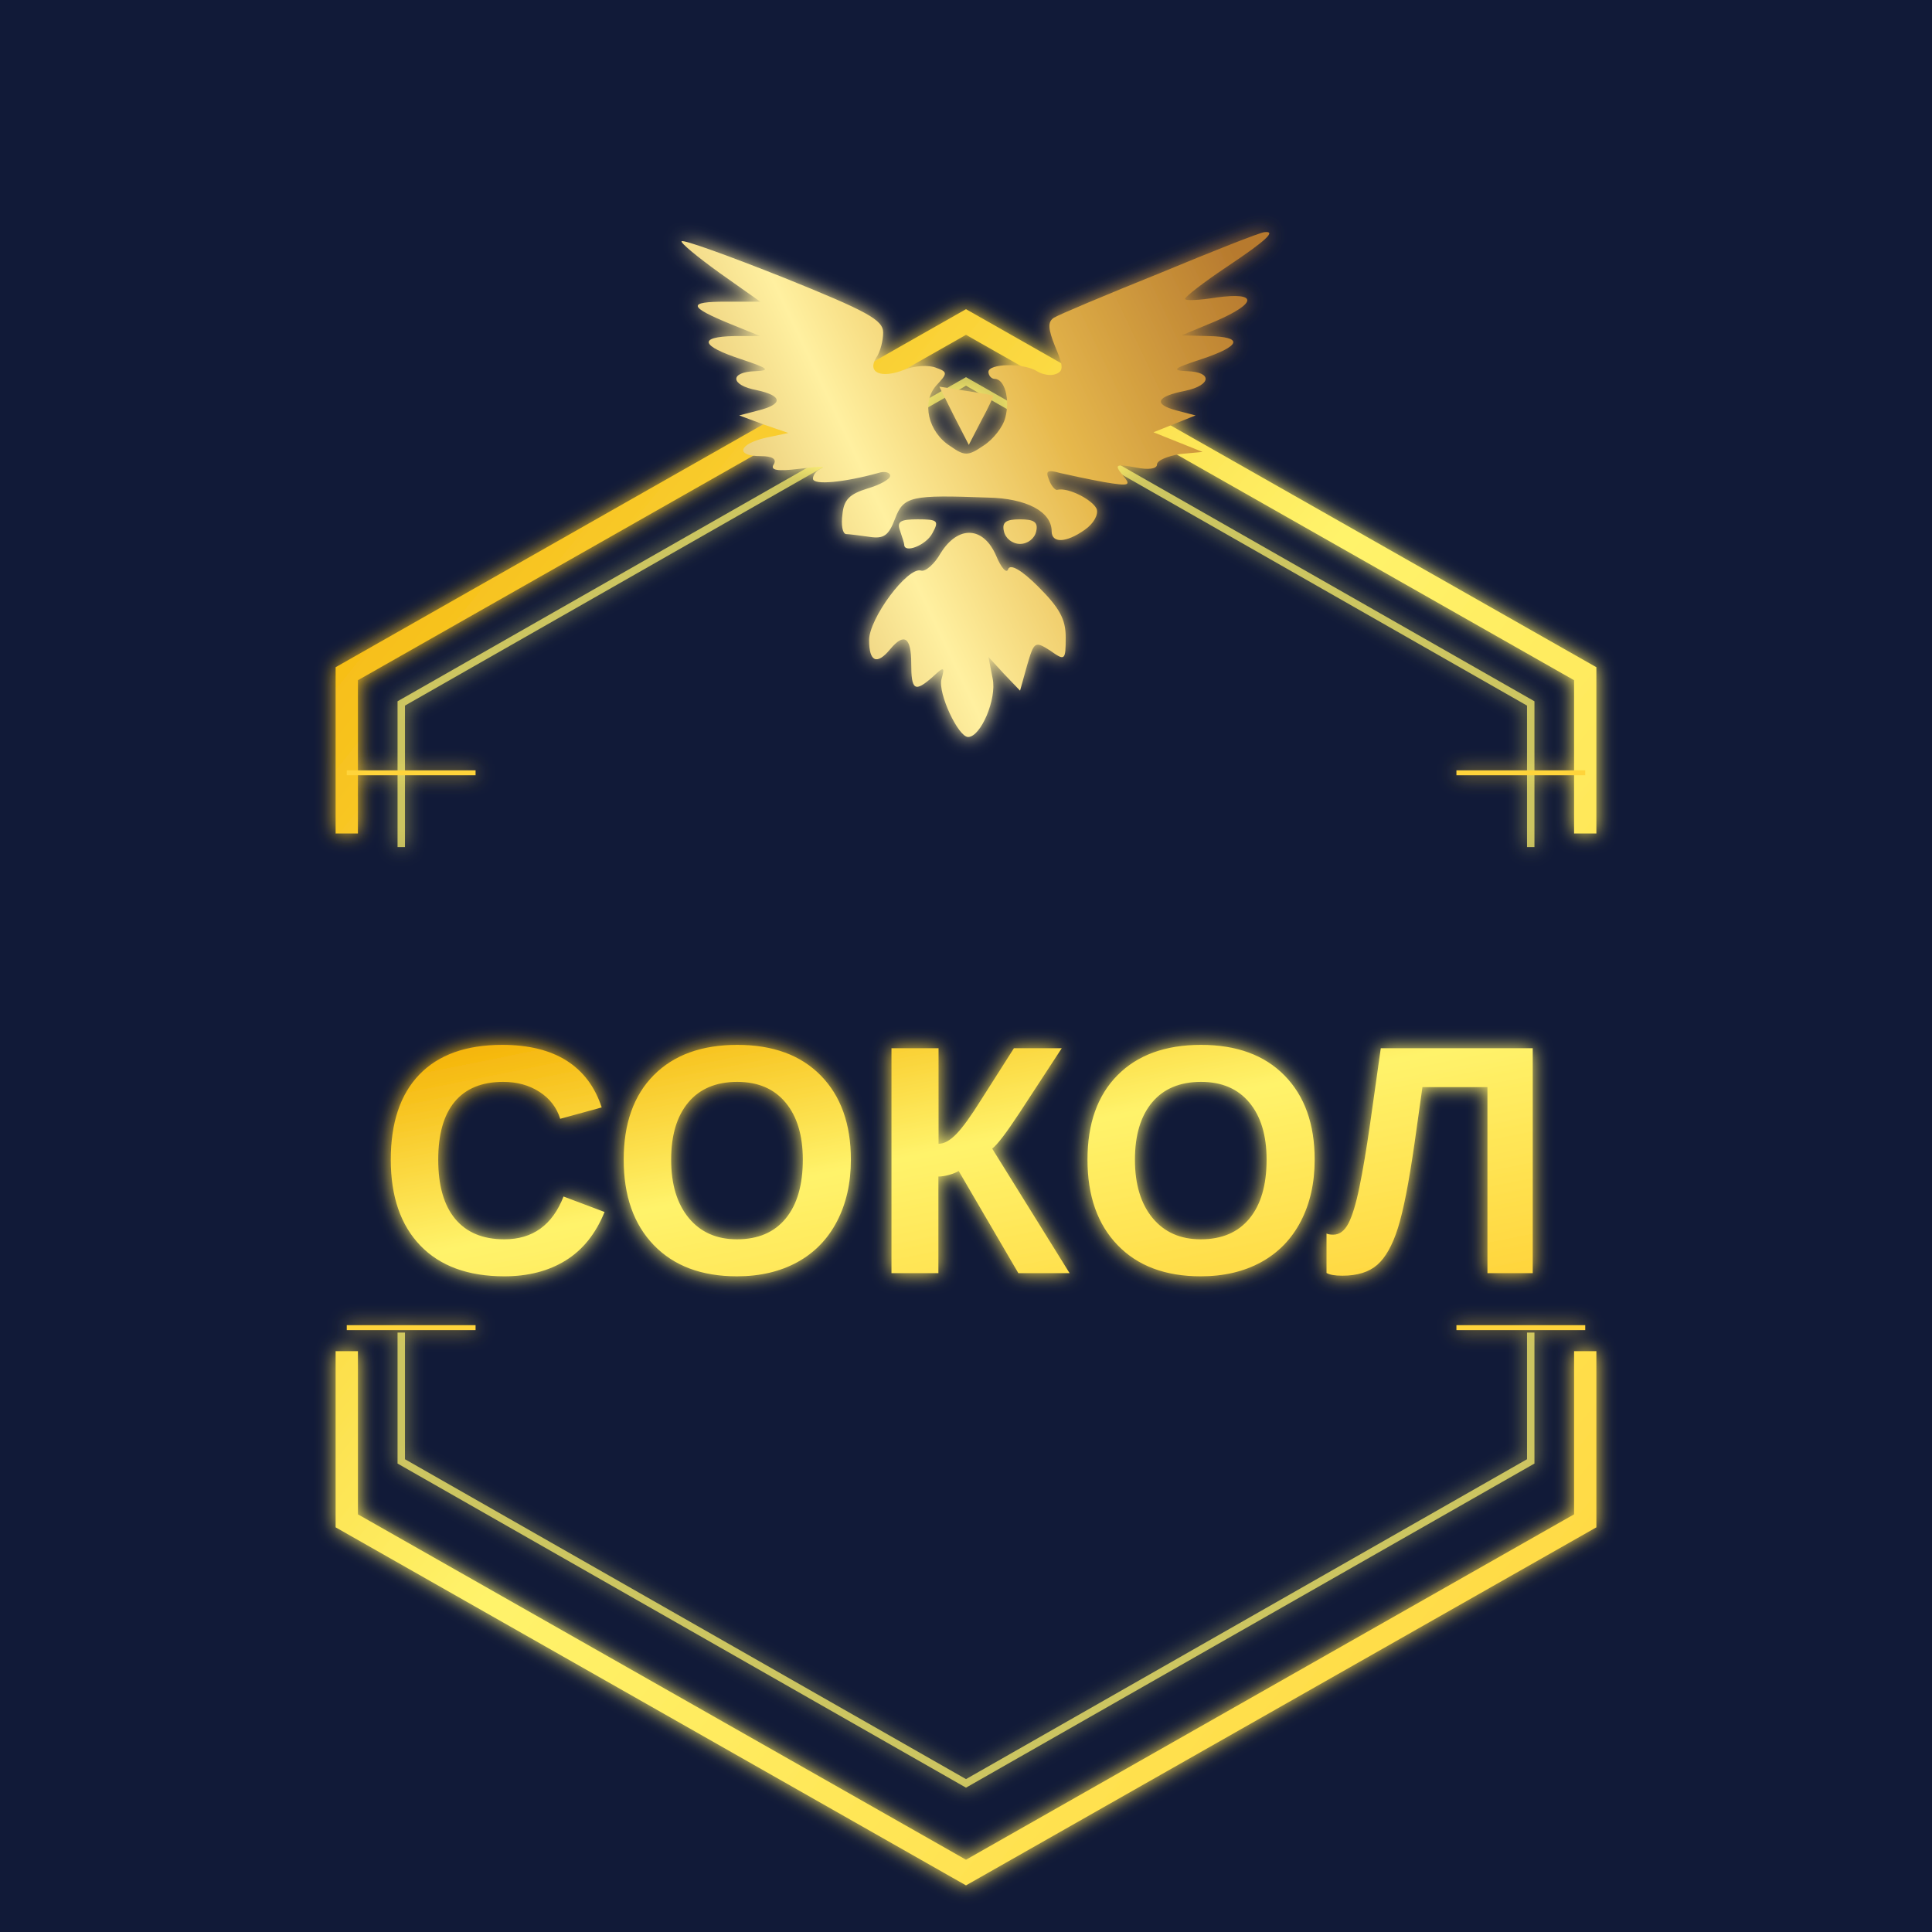
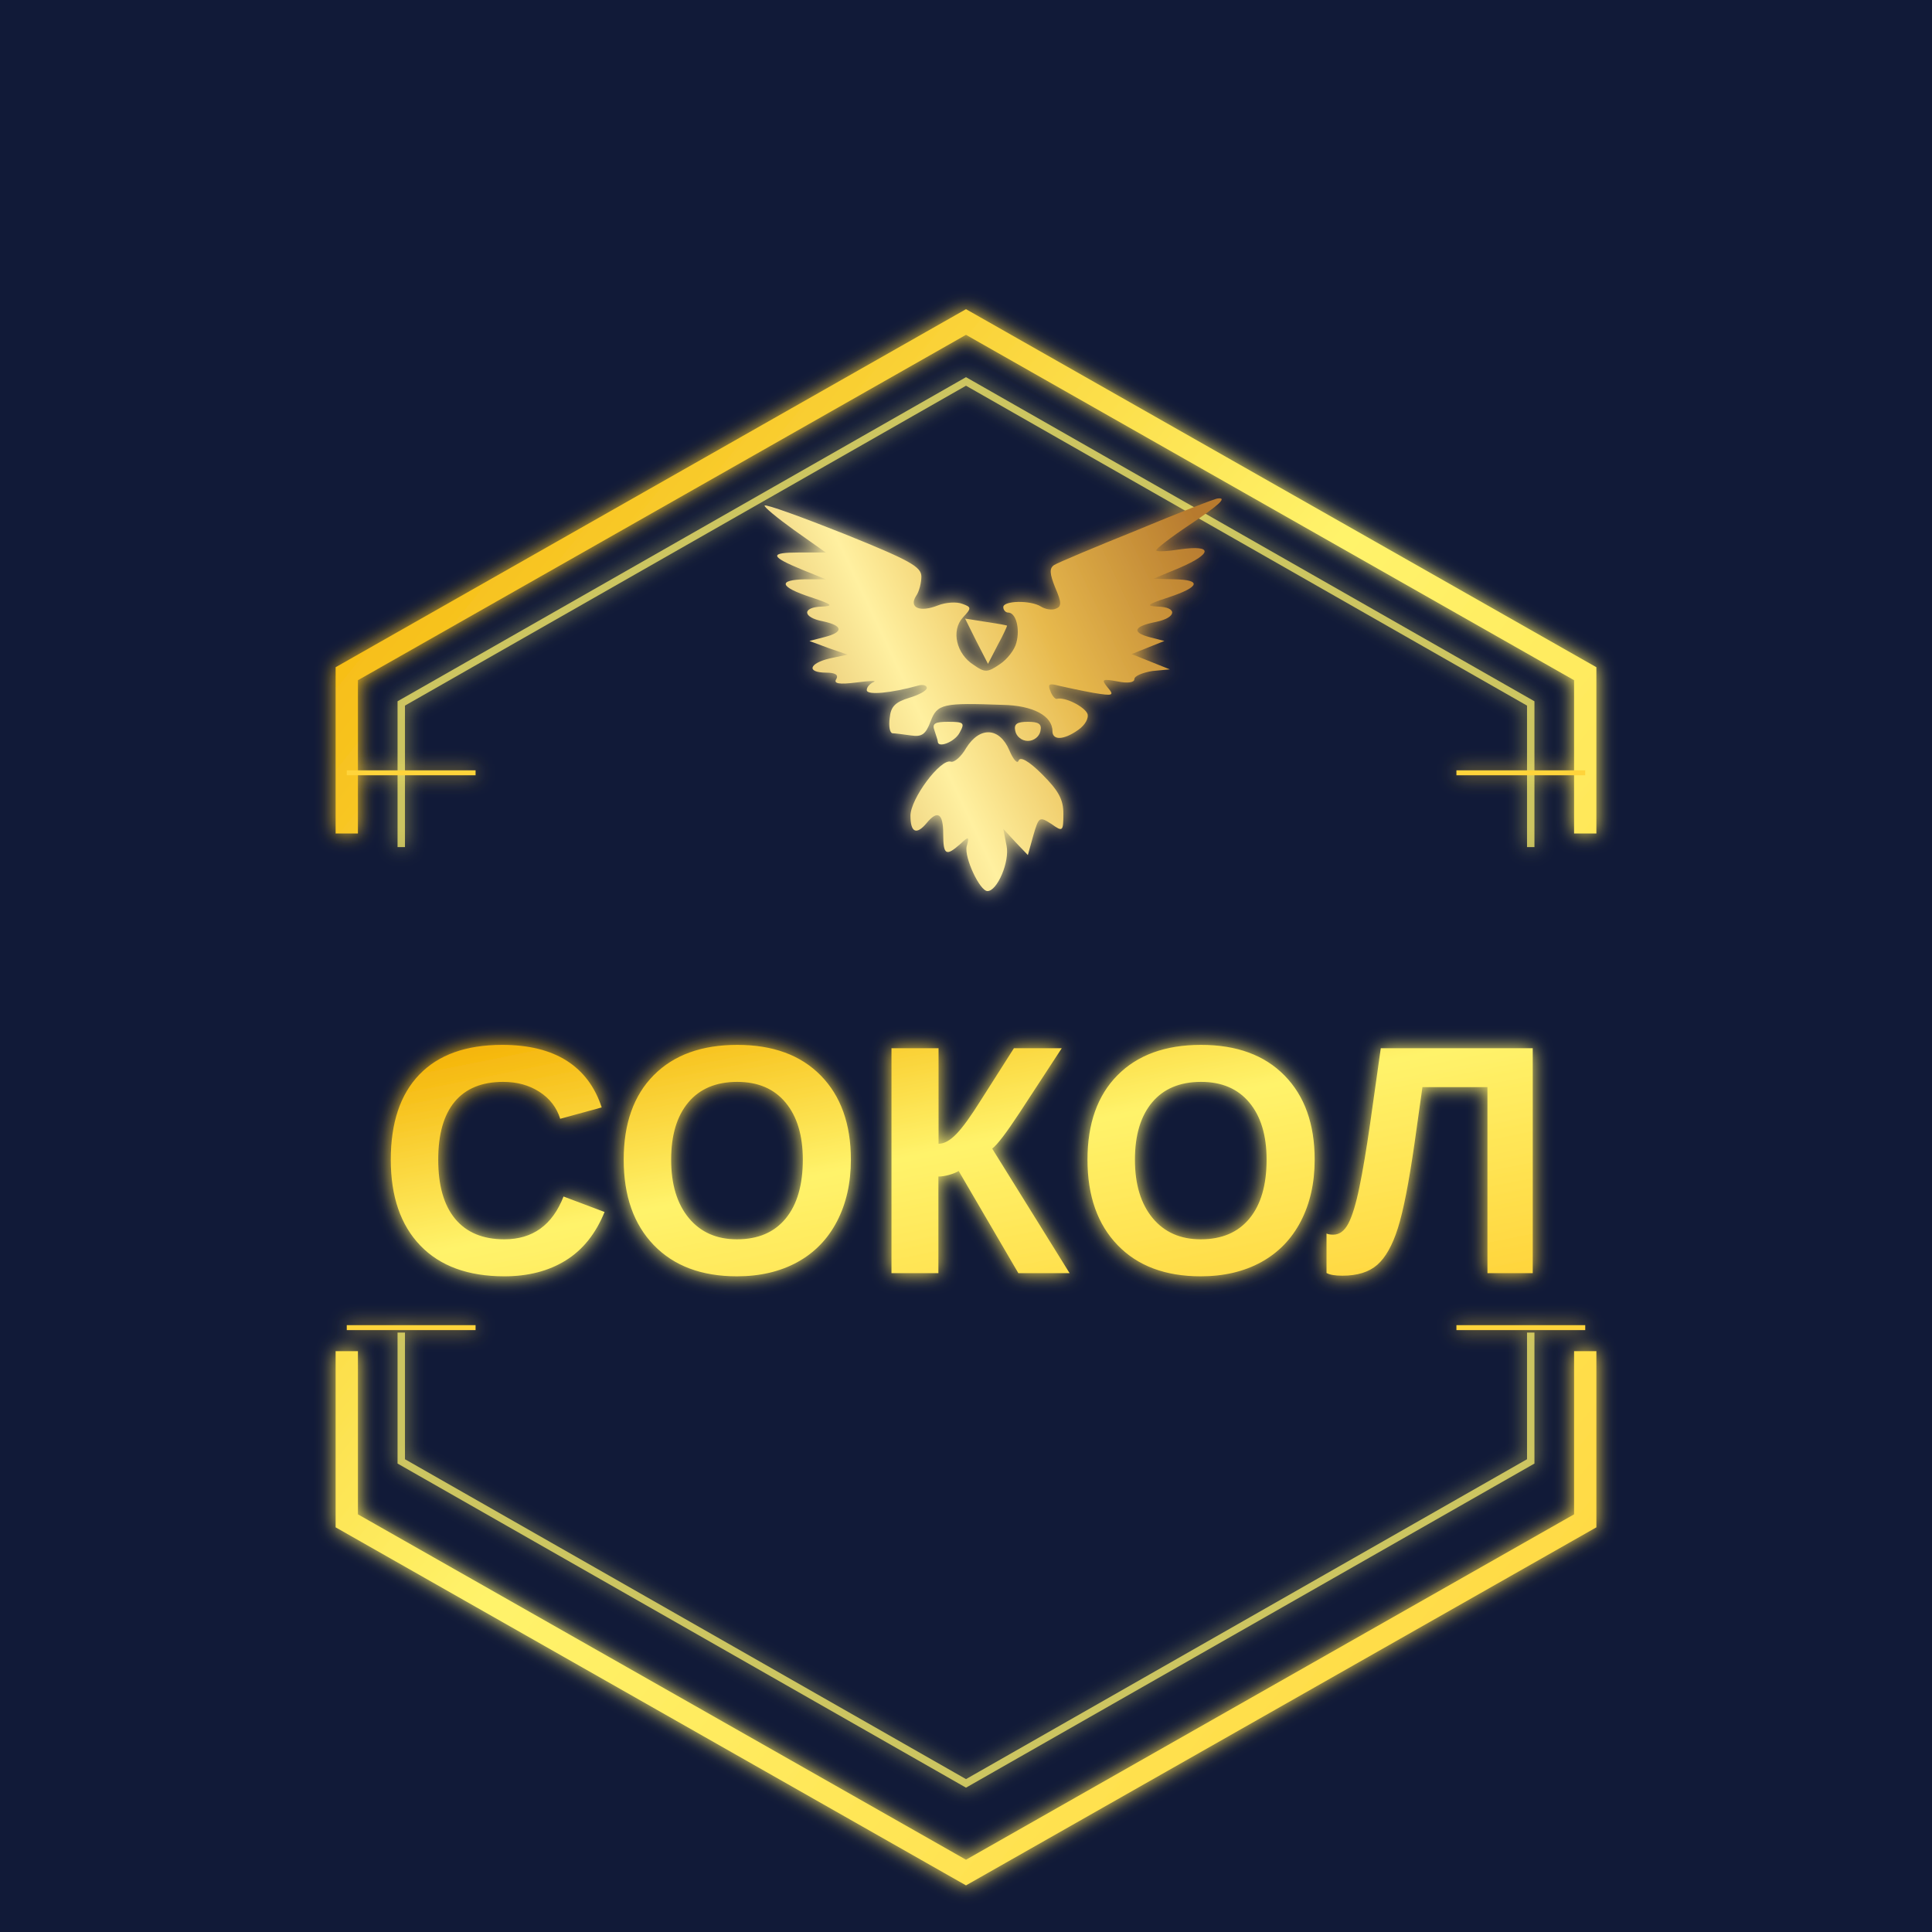
<svg xmlns="http://www.w3.org/2000/svg" width="512" height="512" viewBox="0 0 390 390" fill="none">
  <defs>
    <linearGradient id="logo-gold" x1="0%" y1="0%" x2="100%" y2="100%">
      <stop offset="0%" stop-color="#F4AF00" />
      <stop offset="47%" stop-color="#FFF36B" />
      <stop offset="100%" stop-color="#FFD43B" />
    </linearGradient>
    <linearGradient id="bird-gold" x1="100" y1="90" x2="1050" y2="540" gradientUnits="userSpaceOnUse">
      <stop offset="0%" stop-color="#C58D35" />
      <stop offset="42%" stop-color="#FFF0A0" />
      <stop offset="68%" stop-color="#E7B94D" />
      <stop offset="100%" stop-color="#B77A2E" />
    </linearGradient>
    <filter id="logo-glow" x="-15%" y="-15%" width="130%" height="130%">
      <feGaussianBlur stdDeviation="1.8" result="blur" />
      <feMerge>
        <feMergeNode in="blur" />
        <feMergeNode in="SourceGraphic" />
      </feMerge>
    </filter>
  </defs>
  <rect width="390" height="390" fill="#111A38" />
  <g transform="translate(15 0)" filter="url(#logo-glow)">
    <path d="M55 166V136L180 65l125 71v30M305 275v32L180 378 55 307v-32" stroke="url(#logo-gold)" stroke-width="4.5" stroke-linecap="square" />
    <path d="M66 171V142L180 77l114 65v29M294 269v26L180 360 66 295v-26" stroke="#FFF36B" stroke-opacity=".72" stroke-width="1.5" />
    <path d="M55 156h26M279 156h26M55 268h26M279 268h26" stroke="#FFD43B" stroke-width="1" />
-     <svg x="108" y="28" width="180" height="148" viewBox="0 0 127 104">
+     <svg x="128" y="86" width="140" height="115" viewBox="0 0 127 104">
      <g transform="translate(0 104) scale(.1 -.1)">
        <path fill="url(#bird-gold)" d="M785 851c-77-31-146-60-152-64-9-6-8-16 2-41 12-28 12-35 1-39-7-3-19-1-27 4-19 12-69 11-69-1 0-5 4-10 9-10 14 0 22-29 15-55-3-13-17-31-31-40-22-15-27-15-47-1-32 20-42 63-20 87 16 17 16 19-1 25-10 4-30 3-45-3-33-13-53-4-40 17 6 8 10 25 10 36 0 18-22 30-141 78-78 31-144 55-146 52-2-2 22-22 54-45l58-41-49 0c-55 0-54-7 7-32l42-17-37 0c-52-1-48-14 10-33 39-13 42-16 20-17-37-1-36-20 2-27 37-8 38-20 2-29l-27-7 35-13 35-12-33-7c-38-9-43-26-6-26 16 0 23-4 18-12-5-8 5-10 37-6 24 3 38 4 32 1-7-3-13-9-13-15 0-10 46-5 93 8 9 3 17 1 17-4 0-5-15-13-32-18-26-8-34-16-36-37-2-15 0-27 5-28 4 0 20-2 34-4 20-3 27 2 36 26 12 32 23 34 132 30 55-1 91-20 91-48 0-17 20-17 47 2 13 9 20 22 17 30-6 13-41 31-56 27-3-1-9 6-12 15-5 12-2 14 16 9 13-3 41-9 63-13 36-6 39-5 26 10-12 15-10 16 18 11 19-4 31-2 31 4 0 6 15 12 33 15l32 3-35 14-35 14 30 12 30 12-27 7c-34 9-29 20 12 28 38 8 39 27 3 28-23 1-20 4 20 17 57 19 61 32 10 33l-38 1 48 20c60 26 61 42 2 34-25-4-45-5-45-2 0 3 27 24 60 46 57 38 70 51 53 49-5 0-71-26-148-58z" />
        <path fill="url(#bird-gold)" d="M491 647l21-41 18 35c10 18 17 34 17 35-1 1-19 4-39 7l-38 6 21-42z" />
        <path fill="url(#bird-gold)" d="M414 484c3-9 6-18 6-20 0-13 31-1 40 16 10 18 8 20-21 20-24 0-30-3-25-16z" />
        <path fill="url(#bird-gold)" d="M562 483c2-10 12-18 23-18 11 0 21 8 23 18 3 13-3 17-23 17-20 0-26-4-23-17z" />
        <path fill="url(#bird-gold)" d="M472 452c-9-16-22-27-28-25-19 6-74-68-74-99 0-31 11-36 30-13 20 24 30 17 30-20 0-39 5-42 31-19 16 15 17 14 12-4-5-20 24-82 38-82 18 0 41 54 35 83l-6 31 22-24 23-24 10 36c10 34 11 35 33 21 21-15 22-14 22 19 0 26-9 42-39 72-24 24-40 33-43 25-2-7-10 2-17 19-18 42-54 44-79 4z" />
      </g>
    </svg>
    <text x="180" y="257" text-anchor="middle" fill="url(#logo-gold)" font-family="Arial, sans-serif" font-size="66" font-weight="700" letter-spacing="1">СОКОЛ</text>
  </g>
</svg>
